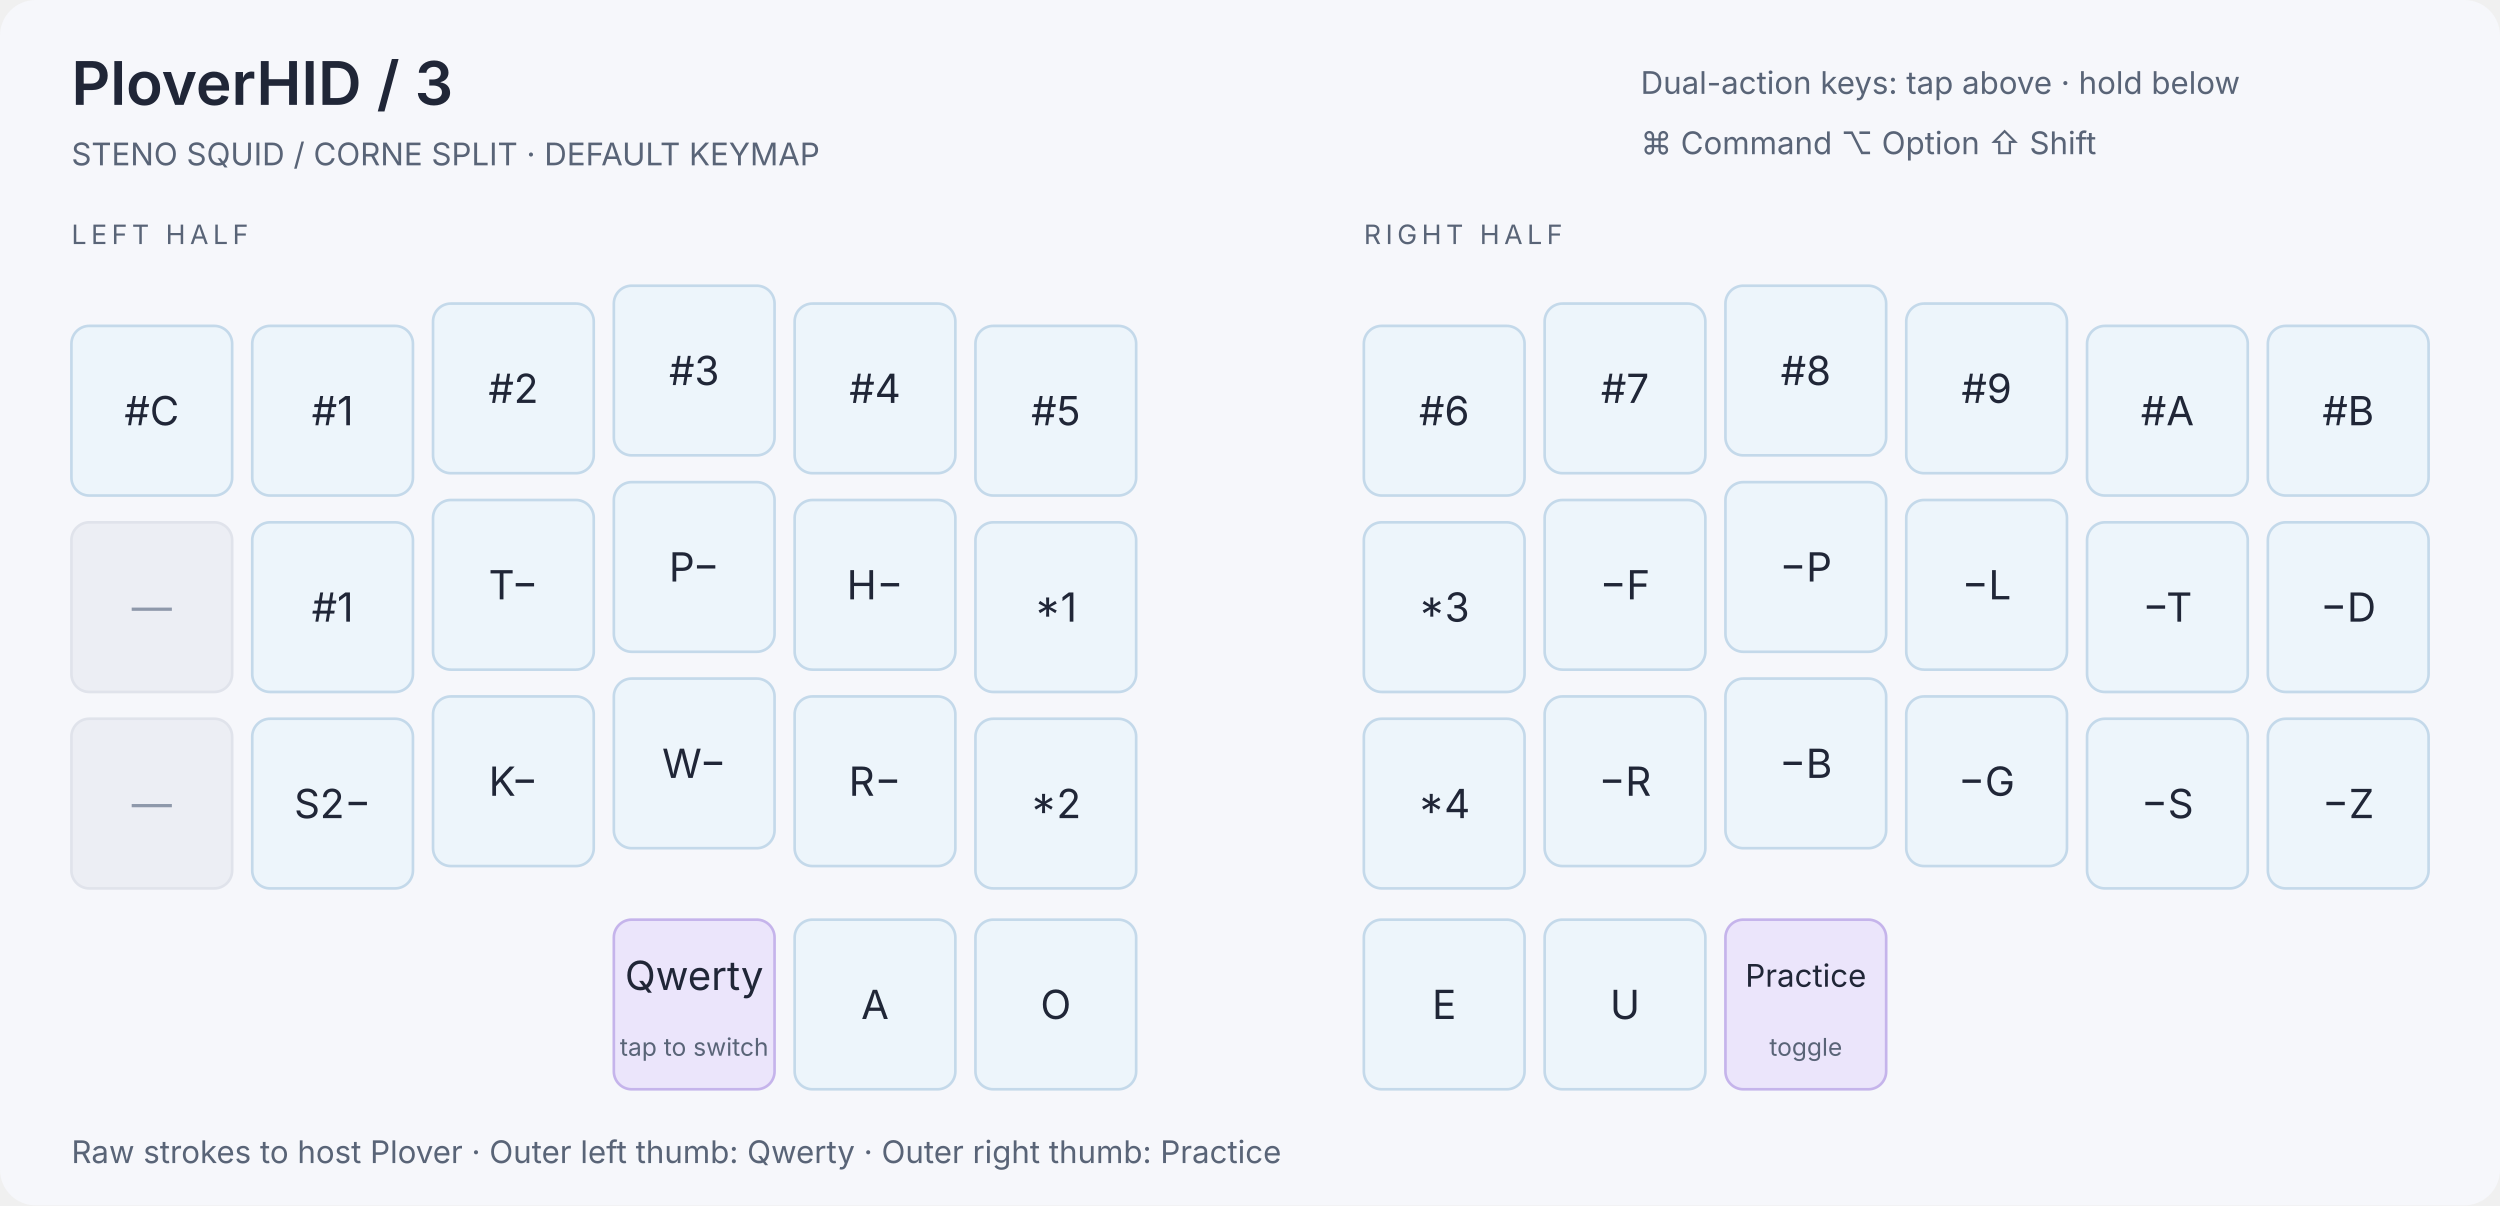
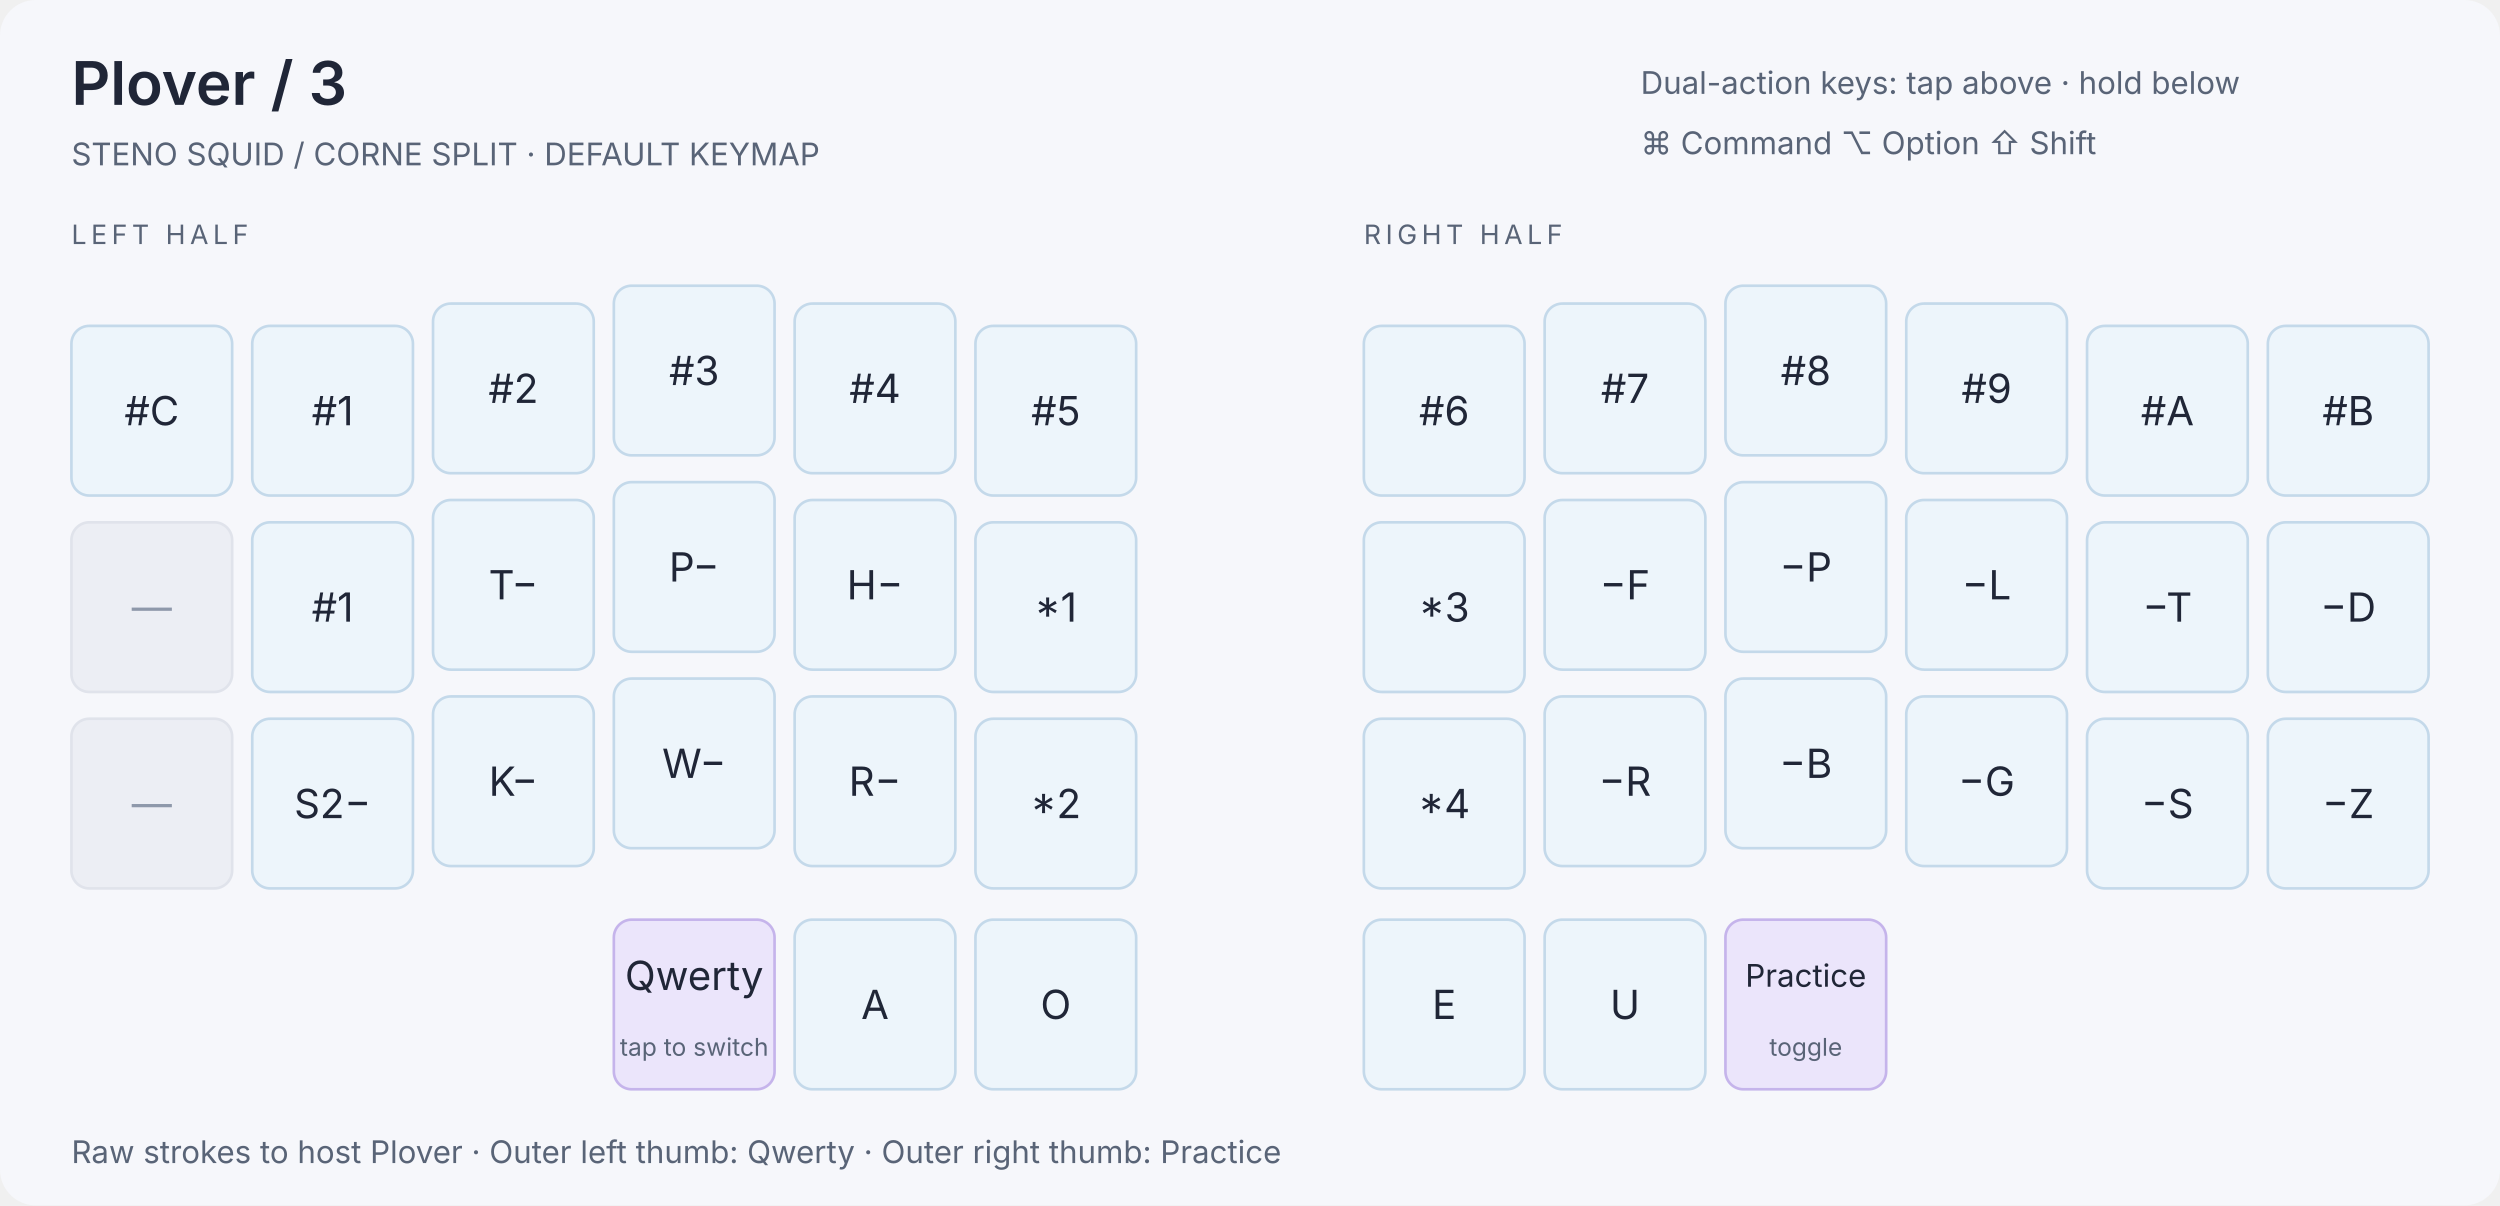
<svg xmlns="http://www.w3.org/2000/svg" width="1120" height="540" viewBox="0 0 1120 540" role="img" aria-labelledby="title desc">
  <style>
.bg{fill:#f6f7fb}.key{fill:#fff;stroke:#d5d9e4;stroke-width:1.2}.line{stroke:#e5e7ef;stroke-width:1}
text{font-family:system-ui,-apple-system,BlinkMacSystemFont,"Segoe UI",sans-serif;fill:#202637;font-size:18px;text-anchor:middle;dominant-baseline:middle}
.title{font-size:27px;font-weight:600;text-anchor:start}.subtitle{font-size:14px;fill:#596477;text-anchor:start}.side{font-size:12px;letter-spacing:2px;fill:#596477;text-anchor:start}
.compact{font-size:14px}.hold{fill:#5f4aad;font-size:16px}.meta{fill:#596477;font-size:11px}.disabled .key{fill:#eceef4;stroke:#e0e3eb}.disabled text{fill:#8e98aa}
.layer .key{fill:#ebe5fb;stroke:#c5b4eb}.steno .key{fill:#edf5fb;stroke:#c4d9ea}.footer{font-size:14px;fill:#596477;text-anchor:start}
@media(prefers-color-scheme:dark){.bg{fill:#151922}.key{fill:#222936;stroke:#414b5e}.line{stroke:#414b5e}text{fill:#ecf0f7}.subtitle,.side,.meta,.footer{fill:#b3bdcd}.compact{font-size:14px}.hold{fill:#c2aaff}.disabled .key{fill:#1b202b;stroke:#303746}.disabled text{fill:#77849a}.layer .key{fill:#35294e;stroke:#71578e}.steno .key{fill:#203448;stroke:#3f617c}}
</style>
  <rect class="bg" width="1120" height="540" rx="16" />
-   <text x="32" y="37" class="title">PloverHID  /  3</text>
+   <text x="32" y="37" class="title">Plover  /  3</text>
  <text x="32" y="69" class="subtitle">STENO SQUID / CORNE SPLIT     ·     DEFAULT KEYMAP</text>
  <text x="735" y="37" class="subtitle">Dual-action keys: tap above · hold below</text>
  <text x="735" y="64" class="subtitle">⌘ Command     ⌥ Option     ⇧ Shift</text>
  <text x="32" y="105" class="side">LEFT HALF</text>
  <g class="steno" data-key-index="0">
    <rect class="key" x="32" y="146" width="72" height="76" rx="8" />
    <text x="68" y="184" class="">#C</text>
  </g>
  <g class="steno" data-key-index="1">
    <rect class="key" x="113" y="146" width="72" height="76" rx="8" />
    <text x="149" y="184" class="">#1</text>
  </g>
  <g class="steno" data-key-index="2">
    <rect class="key" x="194" y="136" width="72" height="76" rx="8" />
    <text x="230" y="174" class="">#2</text>
  </g>
  <g class="steno" data-key-index="3">
    <rect class="key" x="275" y="128" width="72" height="76" rx="8" />
    <text x="311" y="166" class="">#3</text>
  </g>
  <g class="steno" data-key-index="4">
    <rect class="key" x="356" y="136" width="72" height="76" rx="8" />
    <text x="392" y="174" class="">#4</text>
  </g>
  <g class="steno" data-key-index="5">
    <rect class="key" x="437" y="146" width="72" height="76" rx="8" />
    <text x="473" y="184" class="">#5</text>
  </g>
  <g class="disabled" data-key-index="12">
    <rect class="key" x="32" y="234" width="72" height="76" rx="8" />
    <text x="68" y="272" class="">—</text>
  </g>
  <g class="steno" data-key-index="13">
    <rect class="key" x="113" y="234" width="72" height="76" rx="8" />
    <text x="149" y="272" class="">#1</text>
  </g>
  <g class="steno" data-key-index="14">
    <rect class="key" x="194" y="224" width="72" height="76" rx="8" />
    <text x="230" y="262" class="">T−</text>
  </g>
  <g class="steno" data-key-index="15">
    <rect class="key" x="275" y="216" width="72" height="76" rx="8" />
    <text x="311" y="254" class="">P−</text>
  </g>
  <g class="steno" data-key-index="16">
    <rect class="key" x="356" y="224" width="72" height="76" rx="8" />
    <text x="392" y="262" class="">H−</text>
  </g>
  <g class="steno" data-key-index="17">
    <rect class="key" x="437" y="234" width="72" height="76" rx="8" />
    <text x="473" y="272" class="">*1</text>
  </g>
  <g class="disabled" data-key-index="24">
    <rect class="key" x="32" y="322" width="72" height="76" rx="8" />
    <text x="68" y="360" class="">—</text>
  </g>
  <g class="steno" data-key-index="25">
    <rect class="key" x="113" y="322" width="72" height="76" rx="8" />
    <text x="149" y="360" class="">S2−</text>
  </g>
  <g class="steno" data-key-index="26">
    <rect class="key" x="194" y="312" width="72" height="76" rx="8" />
    <text x="230" y="350" class="">K−</text>
  </g>
  <g class="steno" data-key-index="27">
    <rect class="key" x="275" y="304" width="72" height="76" rx="8" />
    <text x="311" y="342" class="">W−</text>
  </g>
  <g class="steno" data-key-index="28">
    <rect class="key" x="356" y="312" width="72" height="76" rx="8" />
    <text x="392" y="350" class="">R−</text>
  </g>
  <g class="steno" data-key-index="29">
    <rect class="key" x="437" y="322" width="72" height="76" rx="8" />
    <text x="473" y="360" class="">*2</text>
  </g>
  <g class="layer" data-key-index="36">
    <rect class="key" x="275" y="412" width="72" height="76" rx="8" />
    <text x="311" y="437" class="">Qwerty</text>
    <text x="311" y="469" class="meta">tap to switch</text>
  </g>
  <g class="steno" data-key-index="37">
    <rect class="key" x="356" y="412" width="72" height="76" rx="8" />
    <text x="392" y="450" class="">A</text>
  </g>
  <g class="steno" data-key-index="38">
    <rect class="key" x="437" y="412" width="72" height="76" rx="8" />
    <text x="473" y="450" class="">O</text>
  </g>
  <text x="611" y="105" class="side">RIGHT HALF</text>
  <g class="steno" data-key-index="6">
    <rect class="key" x="611" y="146" width="72" height="76" rx="8" />
    <text x="647" y="184" class="">#6</text>
  </g>
  <g class="steno" data-key-index="7">
    <rect class="key" x="692" y="136" width="72" height="76" rx="8" />
    <text x="728" y="174" class="">#7</text>
  </g>
  <g class="steno" data-key-index="8">
    <rect class="key" x="773" y="128" width="72" height="76" rx="8" />
    <text x="809" y="166" class="">#8</text>
  </g>
  <g class="steno" data-key-index="9">
    <rect class="key" x="854" y="136" width="72" height="76" rx="8" />
    <text x="890" y="174" class="">#9</text>
  </g>
  <g class="steno" data-key-index="10">
    <rect class="key" x="935" y="146" width="72" height="76" rx="8" />
    <text x="971" y="184" class="">#A</text>
  </g>
  <g class="steno" data-key-index="11">
    <rect class="key" x="1016" y="146" width="72" height="76" rx="8" />
    <text x="1052" y="184" class="">#B</text>
  </g>
  <g class="steno" data-key-index="18">
    <rect class="key" x="611" y="234" width="72" height="76" rx="8" />
    <text x="647" y="272" class="">*3</text>
  </g>
  <g class="steno" data-key-index="19">
    <rect class="key" x="692" y="224" width="72" height="76" rx="8" />
    <text x="728" y="262" class="">−F</text>
  </g>
  <g class="steno" data-key-index="20">
    <rect class="key" x="773" y="216" width="72" height="76" rx="8" />
    <text x="809" y="254" class="">−P</text>
  </g>
  <g class="steno" data-key-index="21">
    <rect class="key" x="854" y="224" width="72" height="76" rx="8" />
    <text x="890" y="262" class="">−L</text>
  </g>
  <g class="steno" data-key-index="22">
    <rect class="key" x="935" y="234" width="72" height="76" rx="8" />
    <text x="971" y="272" class="">−T</text>
  </g>
  <g class="steno" data-key-index="23">
    <rect class="key" x="1016" y="234" width="72" height="76" rx="8" />
    <text x="1052" y="272" class="">−D</text>
  </g>
  <g class="steno" data-key-index="30">
    <rect class="key" x="611" y="322" width="72" height="76" rx="8" />
    <text x="647" y="360" class="">*4</text>
  </g>
  <g class="steno" data-key-index="31">
    <rect class="key" x="692" y="312" width="72" height="76" rx="8" />
    <text x="728" y="350" class="">−R</text>
  </g>
  <g class="steno" data-key-index="32">
    <rect class="key" x="773" y="304" width="72" height="76" rx="8" />
    <text x="809" y="342" class="">−B</text>
  </g>
  <g class="steno" data-key-index="33">
    <rect class="key" x="854" y="312" width="72" height="76" rx="8" />
    <text x="890" y="350" class="">−G</text>
  </g>
  <g class="steno" data-key-index="34">
    <rect class="key" x="935" y="322" width="72" height="76" rx="8" />
    <text x="971" y="360" class="">−S</text>
  </g>
  <g class="steno" data-key-index="35">
    <rect class="key" x="1016" y="322" width="72" height="76" rx="8" />
    <text x="1052" y="360" class="">−Z</text>
  </g>
  <g class="steno" data-key-index="39">
    <rect class="key" x="611" y="412" width="72" height="76" rx="8" />
    <text x="647" y="450" class="">E</text>
  </g>
  <g class="steno" data-key-index="40">
    <rect class="key" x="692" y="412" width="72" height="76" rx="8" />
    <text x="728" y="450" class="">U</text>
  </g>
  <g class="layer" data-key-index="41">
    <rect class="key" x="773" y="412" width="72" height="76" rx="8" />
    <text x="809" y="437" class="compact">Practice</text>
    <text x="809" y="469" class="meta">toggle</text>
  </g>
  <text x="32" y="516" class="footer">Raw strokes to host Plover · Outer left thumb: Qwerty · Outer right thumb: Practice</text>
</svg>
